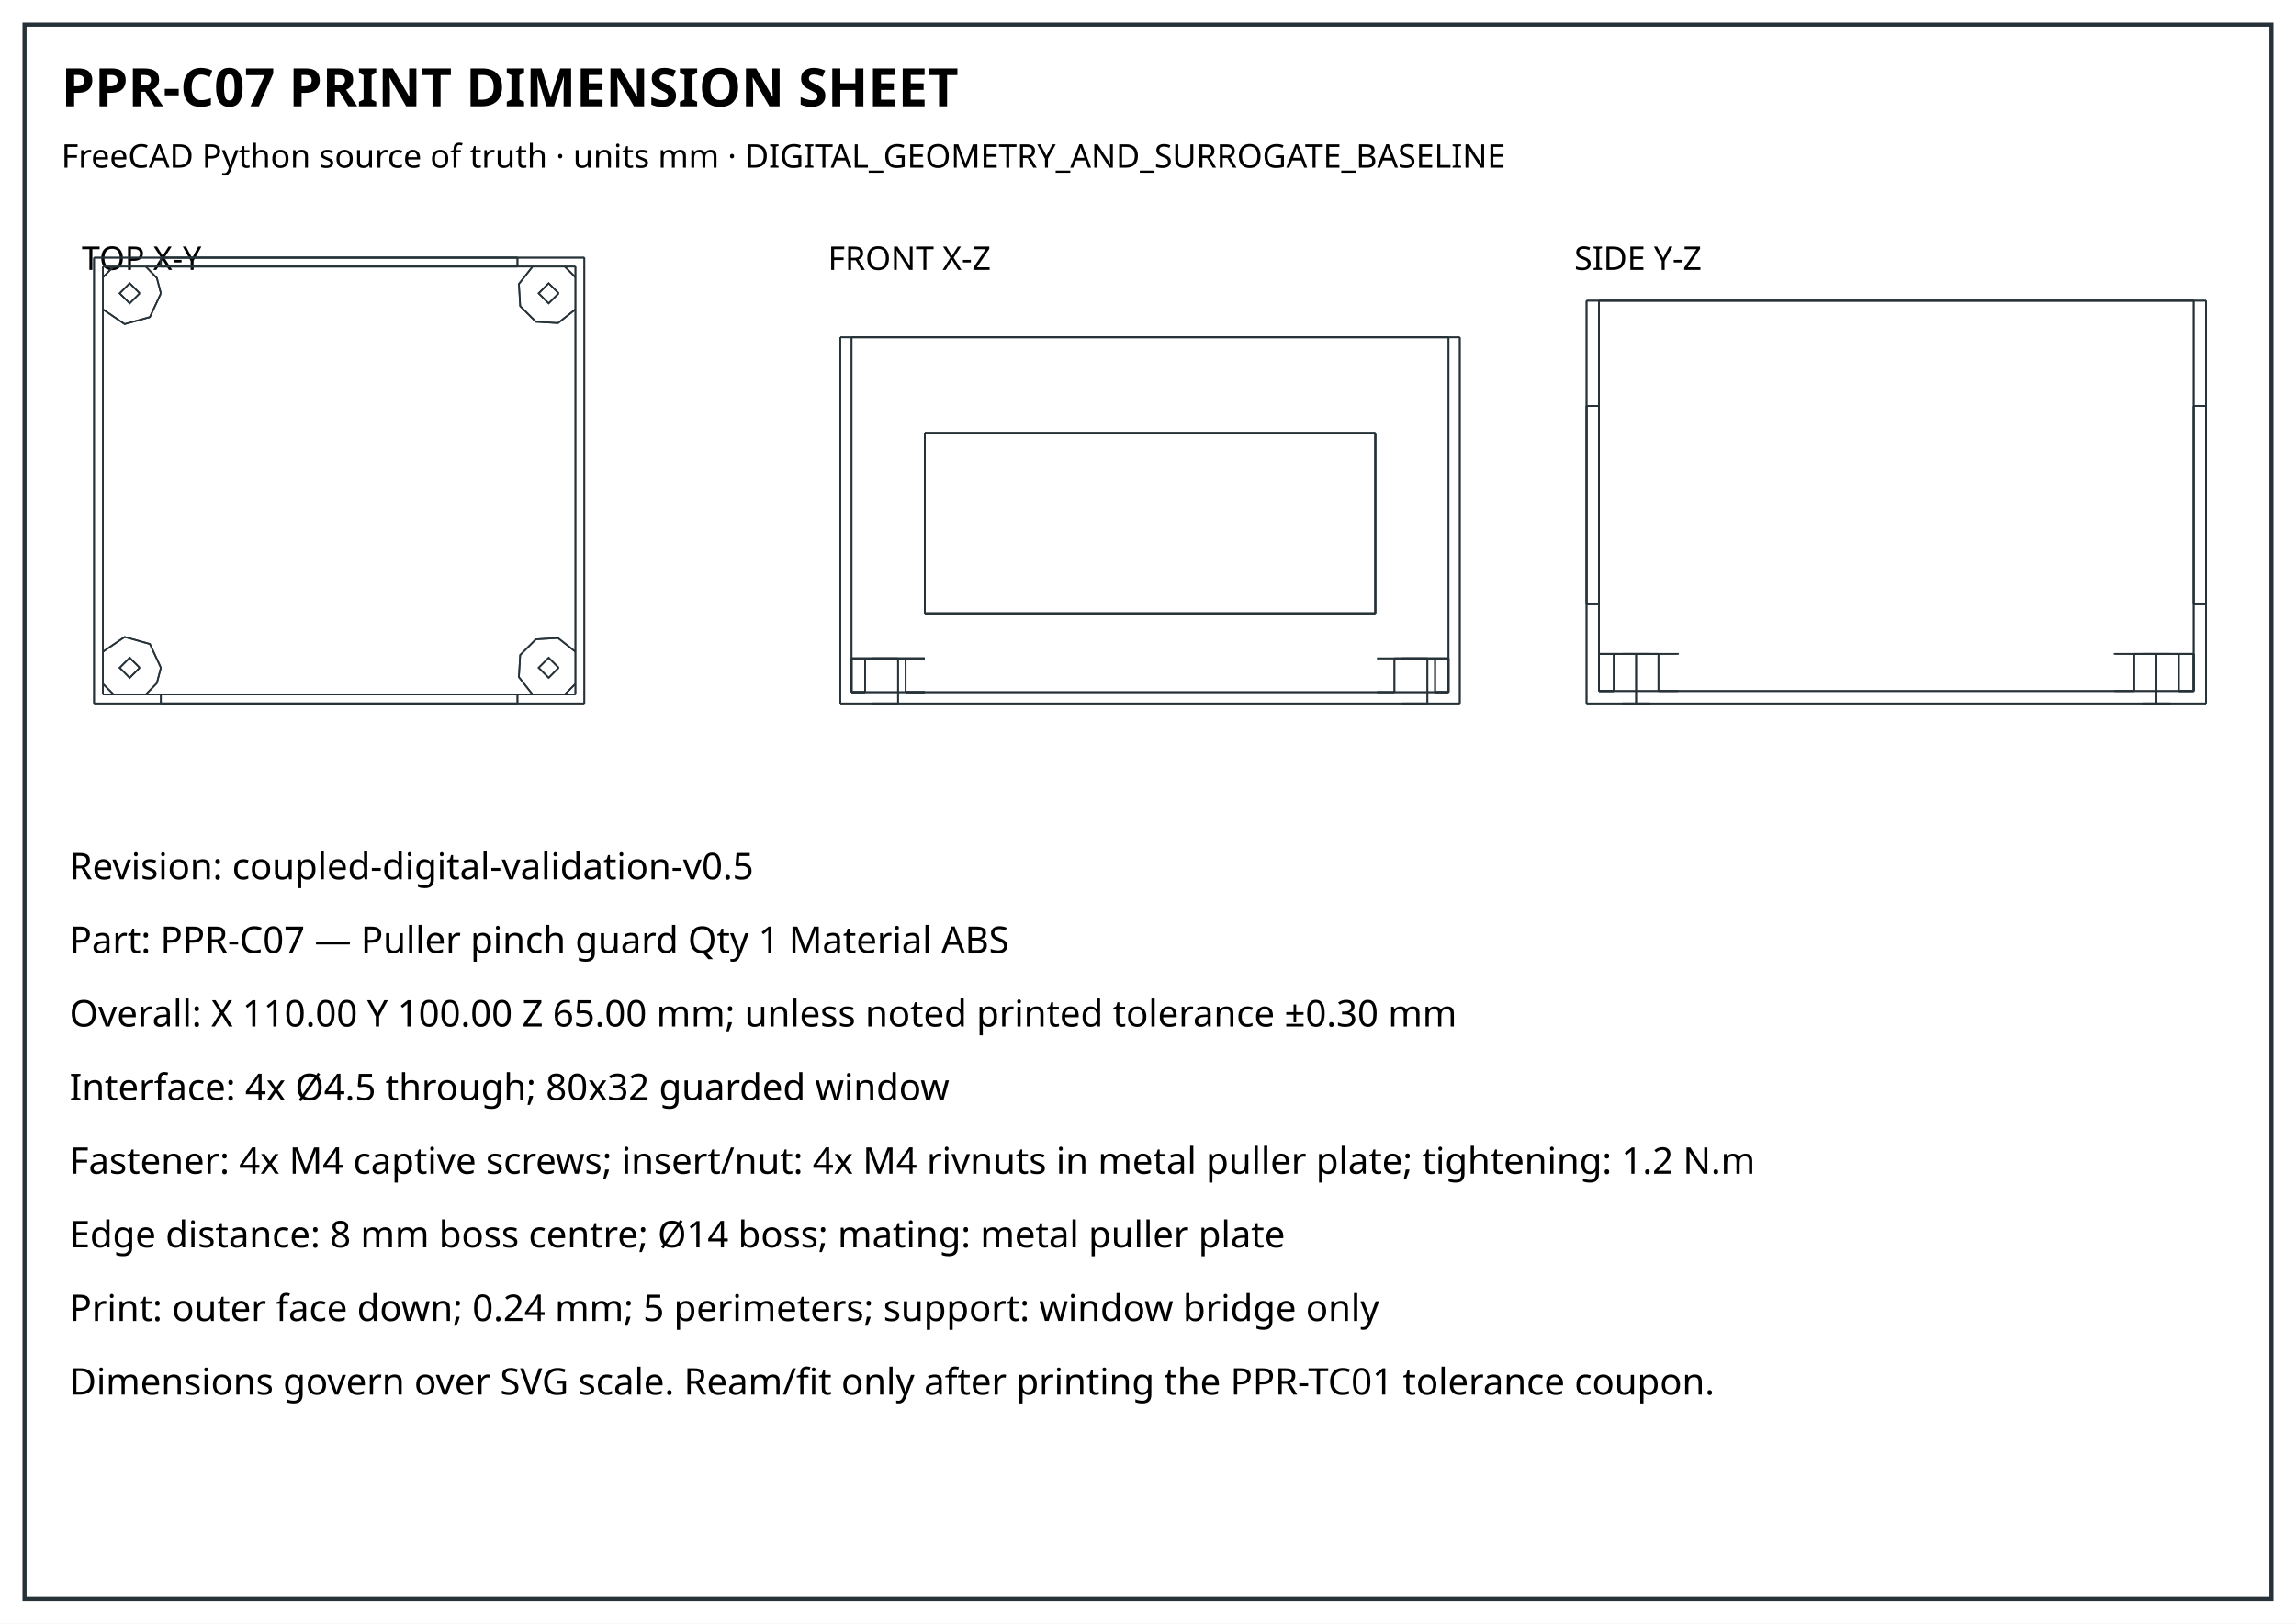
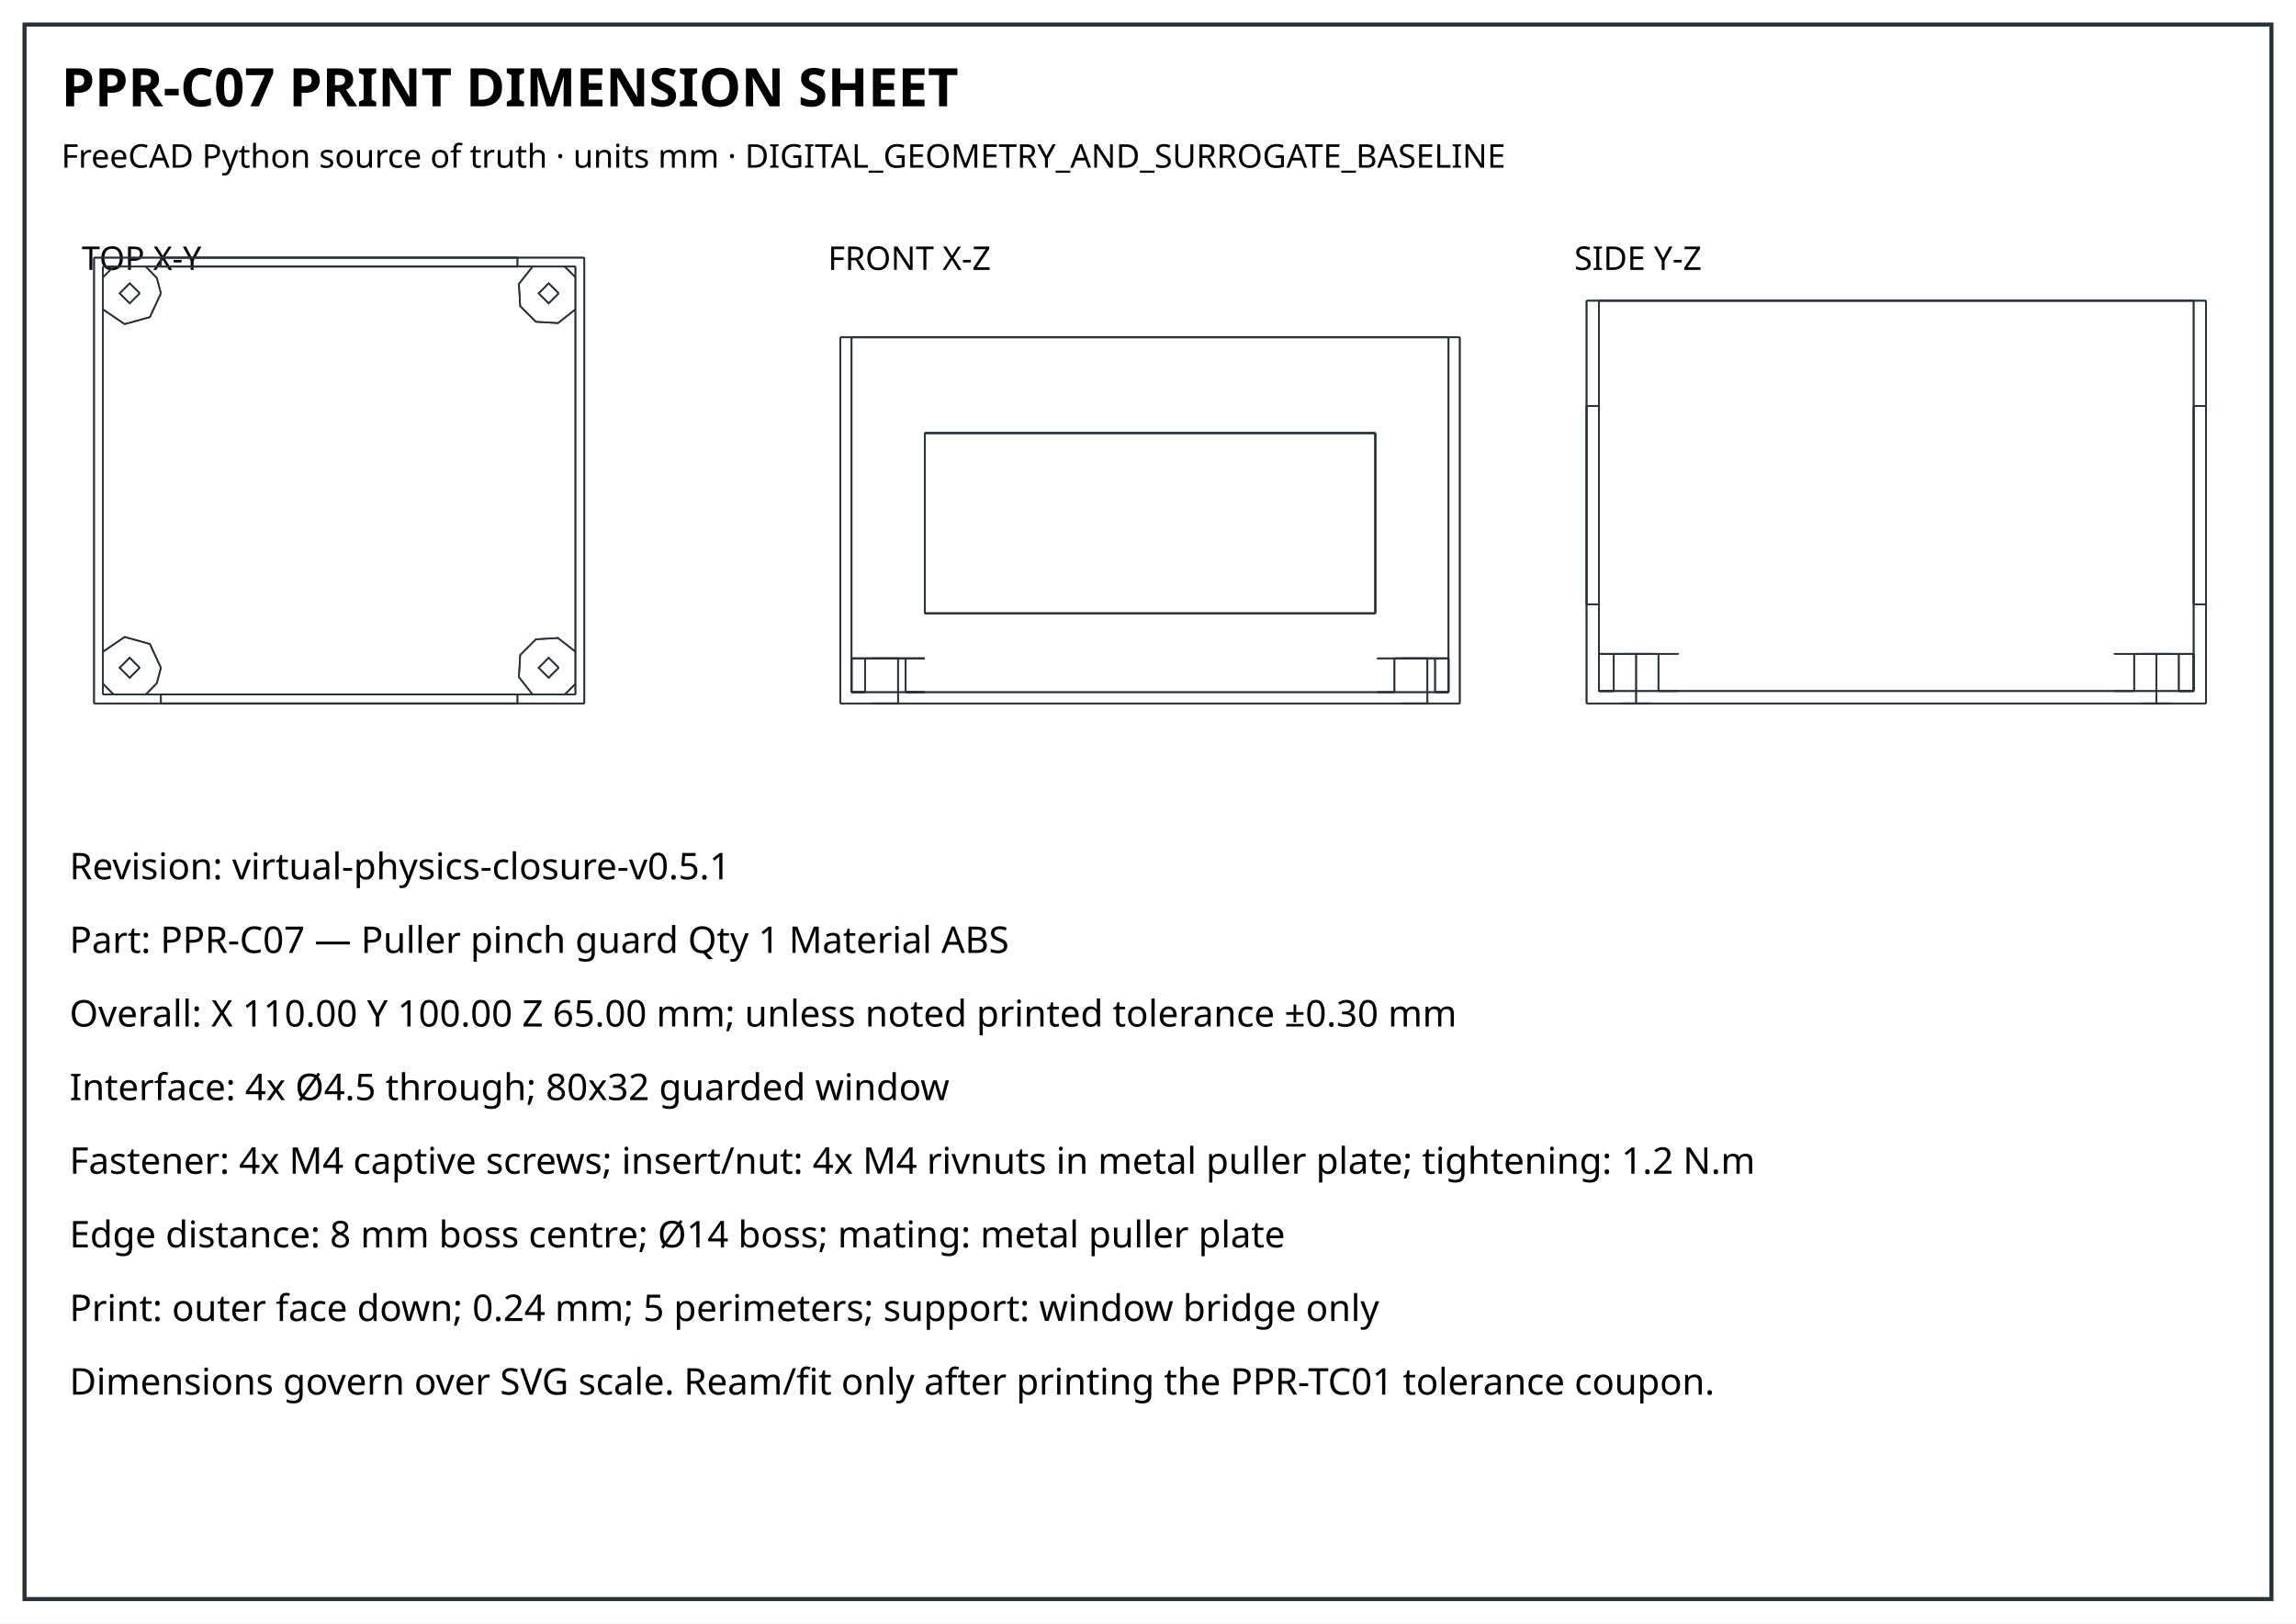
<svg xmlns="http://www.w3.org/2000/svg" width="1123" height="794" viewBox="0 0 1123 794">
  <rect width="1123" height="794" fill="white" />
  <rect x="12" y="12" width="1099" height="770" fill="none" stroke="#263238" stroke-width="2" />
  <text x="30" y="52" font-size="26" font-family="sans-serif" font-weight="bold">PPR-C07 PRINT DIMENSION SHEET</text>
  <text x="30" y="82" font-size="16" font-family="sans-serif">FreeCAD Python source of truth · units mm · DIGITAL_GEOMETRY_AND_SURROGATE_BASELINE</text>
  <g font-family="sans-serif">
    <text x="40" y="132" font-size="16">TOP X-Y</text>
    <polyline points="46.00,344.00 46.00,344.00" fill="none" stroke="#263238" stroke-width="0.8" />
    <polyline points="46.00,344.00 46.00,126.00" fill="none" stroke="#263238" stroke-width="0.8" />
    <polyline points="46.00,126.00 46.00,126.00" fill="none" stroke="#263238" stroke-width="0.8" />
    <polyline points="46.00,344.00 46.00,126.00" fill="none" stroke="#263238" stroke-width="0.8" />
    <polyline points="46.00,344.00 285.80,344.00" fill="none" stroke="#263238" stroke-width="0.8" />
    <polyline points="285.80,344.00 285.80,344.00" fill="none" stroke="#263238" stroke-width="0.8" />
    <polyline points="46.00,344.00 285.80,344.00" fill="none" stroke="#263238" stroke-width="0.8" />
    <polyline points="78.70,344.00 78.70,344.00" fill="none" stroke="#263238" stroke-width="0.8" />
    <polyline points="78.70,344.00 253.10,344.00" fill="none" stroke="#263238" stroke-width="0.8" />
    <polyline points="253.10,344.00 253.10,344.00" fill="none" stroke="#263238" stroke-width="0.8" />
    <polyline points="78.70,344.00 253.10,344.00" fill="none" stroke="#263238" stroke-width="0.8" />
    <polyline points="46.00,126.00 285.80,126.00" fill="none" stroke="#263238" stroke-width="0.8" />
    <polyline points="285.80,344.00 285.80,126.00" fill="none" stroke="#263238" stroke-width="0.8" />
    <polyline points="281.44,339.64 50.36,339.64" fill="none" stroke="#263238" stroke-width="0.8" />
    <polyline points="281.44,339.64 281.44,130.36" fill="none" stroke="#263238" stroke-width="0.8" />
    <polyline points="281.44,130.36 50.36,130.36" fill="none" stroke="#263238" stroke-width="0.8" />
    <polyline points="50.36,339.64 50.36,130.36" fill="none" stroke="#263238" stroke-width="0.8" />
    <polyline points="46.00,126.00 285.80,126.00" fill="none" stroke="#263238" stroke-width="0.8" />
    <polyline points="285.80,126.00 285.80,126.00" fill="none" stroke="#263238" stroke-width="0.8" />
    <polyline points="78.70,126.00 78.70,126.00" fill="none" stroke="#263238" stroke-width="0.8" />
    <polyline points="78.70,126.00 253.10,126.00" fill="none" stroke="#263238" stroke-width="0.8" />
    <polyline points="253.10,126.00 253.10,126.00" fill="none" stroke="#263238" stroke-width="0.8" />
    <polyline points="78.70,126.00 253.10,126.00" fill="none" stroke="#263238" stroke-width="0.8" />
    <polyline points="285.80,344.00 285.80,126.00" fill="none" stroke="#263238" stroke-width="0.8" />
    <polyline points="68.34,326.56 63.44,321.65 58.53,326.56 63.44,331.46 68.34,326.56" fill="none" stroke="#263238" stroke-width="0.8" />
    <polyline points="273.26,326.56 268.36,321.65 263.46,326.56 268.36,331.46 273.26,326.56" fill="none" stroke="#263238" stroke-width="0.8" />
    <polyline points="68.34,143.44 63.44,138.53 58.53,143.44 63.44,148.34 68.34,143.44" fill="none" stroke="#263238" stroke-width="0.8" />
    <polyline points="273.26,143.44 268.36,138.53 263.46,143.44 268.36,148.34 273.26,143.44" fill="none" stroke="#263238" stroke-width="0.8" />
    <polyline points="78.70,344.00 78.70,339.64" fill="none" stroke="#263238" stroke-width="0.8" />
    <polyline points="78.70,339.64 78.70,339.64" fill="none" stroke="#263238" stroke-width="0.8" />
    <polyline points="78.70,344.00 78.70,339.64" fill="none" stroke="#263238" stroke-width="0.8" />
    <polyline points="78.70,339.64 253.10,339.64" fill="none" stroke="#263238" stroke-width="0.8" />
    <polyline points="253.10,344.00 253.10,339.64" fill="none" stroke="#263238" stroke-width="0.8" />
    <polyline points="253.10,339.64 253.10,339.64" fill="none" stroke="#263238" stroke-width="0.8" />
    <polyline points="253.10,344.00 253.10,339.64" fill="none" stroke="#263238" stroke-width="0.8" />
    <polyline points="78.70,339.64 253.10,339.64" fill="none" stroke="#263238" stroke-width="0.8" />
    <polyline points="281.44,339.64 281.44,339.64" fill="none" stroke="#263238" stroke-width="0.8" />
    <polyline points="50.36,339.64 50.36,339.64" fill="none" stroke="#263238" stroke-width="0.8" />
    <polyline points="50.36,339.64 55.58,339.64" fill="none" stroke="#263238" stroke-width="0.8" />
    <polyline points="55.58,339.64 55.58,339.64" fill="none" stroke="#263238" stroke-width="0.8" />
    <polyline points="55.58,339.64 71.30,339.64" fill="none" stroke="#263238" stroke-width="0.8" />
    <polyline points="71.30,339.64 71.30,339.64" fill="none" stroke="#263238" stroke-width="0.8" />
    <polyline points="71.30,339.64 260.50,339.64" fill="none" stroke="#263238" stroke-width="0.8" />
    <polyline points="260.50,339.64 260.50,339.64" fill="none" stroke="#263238" stroke-width="0.8" />
    <polyline points="260.50,339.64 276.22,339.64" fill="none" stroke="#263238" stroke-width="0.8" />
    <polyline points="276.22,339.64 276.22,339.64" fill="none" stroke="#263238" stroke-width="0.8" />
    <polyline points="276.22,339.64 281.44,339.64" fill="none" stroke="#263238" stroke-width="0.8" />
    <polyline points="281.44,130.36 281.44,130.36" fill="none" stroke="#263238" stroke-width="0.8" />
    <polyline points="281.44,135.58 281.44,130.36" fill="none" stroke="#263238" stroke-width="0.8" />
    <polyline points="281.44,135.58 281.44,135.58" fill="none" stroke="#263238" stroke-width="0.8" />
    <polyline points="281.44,135.58 281.44,151.30" fill="none" stroke="#263238" stroke-width="0.8" />
    <polyline points="281.44,151.30 281.44,151.30" fill="none" stroke="#263238" stroke-width="0.8" />
    <polyline points="281.44,318.70 281.44,151.30" fill="none" stroke="#263238" stroke-width="0.8" />
    <polyline points="281.44,318.70 281.44,318.70" fill="none" stroke="#263238" stroke-width="0.8" />
    <polyline points="281.44,318.70 281.44,334.42" fill="none" stroke="#263238" stroke-width="0.8" />
    <polyline points="281.44,334.42 281.44,334.42" fill="none" stroke="#263238" stroke-width="0.8" />
    <polyline points="281.44,339.64 281.44,334.42" fill="none" stroke="#263238" stroke-width="0.8" />
    <polyline points="50.36,130.36 50.36,130.36" fill="none" stroke="#263238" stroke-width="0.8" />
    <polyline points="50.36,130.36 55.58,130.36" fill="none" stroke="#263238" stroke-width="0.8" />
    <polyline points="55.58,130.36 55.58,130.36" fill="none" stroke="#263238" stroke-width="0.8" />
    <polyline points="55.58,130.36 71.30,130.36" fill="none" stroke="#263238" stroke-width="0.8" />
    <polyline points="71.30,130.36 71.30,130.36" fill="none" stroke="#263238" stroke-width="0.8" />
    <polyline points="71.30,130.36 260.50,130.36" fill="none" stroke="#263238" stroke-width="0.8" />
    <polyline points="260.50,130.36 260.50,130.36" fill="none" stroke="#263238" stroke-width="0.8" />
    <polyline points="260.50,130.36 276.22,130.36" fill="none" stroke="#263238" stroke-width="0.8" />
    <polyline points="276.22,130.36 276.22,130.36" fill="none" stroke="#263238" stroke-width="0.8" />
    <polyline points="276.22,130.36 281.44,130.36" fill="none" stroke="#263238" stroke-width="0.8" />
    <polyline points="78.70,130.36 253.10,130.36" fill="none" stroke="#263238" stroke-width="0.8" />
    <polyline points="78.70,130.36 78.70,130.36" fill="none" stroke="#263238" stroke-width="0.8" />
    <polyline points="253.10,130.36 253.10,130.36" fill="none" stroke="#263238" stroke-width="0.8" />
    <polyline points="78.70,130.36 253.10,130.36" fill="none" stroke="#263238" stroke-width="0.8" />
    <polyline points="50.36,135.58 50.36,130.36" fill="none" stroke="#263238" stroke-width="0.8" />
    <polyline points="50.36,135.58 50.36,135.58" fill="none" stroke="#263238" stroke-width="0.8" />
    <polyline points="50.36,135.58 50.36,151.30" fill="none" stroke="#263238" stroke-width="0.8" />
    <polyline points="50.36,151.30 50.36,151.30" fill="none" stroke="#263238" stroke-width="0.8" />
    <polyline points="50.36,318.70 50.36,151.30" fill="none" stroke="#263238" stroke-width="0.8" />
    <polyline points="50.36,318.70 50.36,318.70" fill="none" stroke="#263238" stroke-width="0.8" />
    <polyline points="50.36,318.70 50.36,334.42" fill="none" stroke="#263238" stroke-width="0.8" />
    <polyline points="50.36,334.42 50.36,334.42" fill="none" stroke="#263238" stroke-width="0.8" />
    <polyline points="50.36,339.64 50.36,334.42" fill="none" stroke="#263238" stroke-width="0.8" />
    <polyline points="78.70,130.36 78.70,126.00" fill="none" stroke="#263238" stroke-width="0.8" />
    <polyline points="78.70,130.36 78.70,126.00" fill="none" stroke="#263238" stroke-width="0.8" />
    <polyline points="253.10,130.36 253.10,126.00" fill="none" stroke="#263238" stroke-width="0.8" />
    <polyline points="253.10,130.36 253.10,126.00" fill="none" stroke="#263238" stroke-width="0.8" />
    <polyline points="68.34,326.56 63.44,321.65 58.53,326.56 63.44,331.46 68.34,326.56" fill="none" stroke="#263238" stroke-width="0.8" />
    <polyline points="68.34,326.56 68.34,326.56" fill="none" stroke="#263238" stroke-width="0.8" />
    <polyline points="273.26,326.56 268.36,321.65 263.46,326.56 268.36,331.46 273.26,326.56" fill="none" stroke="#263238" stroke-width="0.8" />
    <polyline points="273.26,326.56 273.26,326.56" fill="none" stroke="#263238" stroke-width="0.8" />
    <polyline points="68.34,143.44 63.44,138.53 58.53,143.44 63.44,148.34 68.34,143.44" fill="none" stroke="#263238" stroke-width="0.8" />
    <polyline points="68.34,143.44 68.34,143.44" fill="none" stroke="#263238" stroke-width="0.8" />
    <polyline points="273.26,143.44 268.36,138.53 263.46,143.44 268.36,148.34 273.26,143.44" fill="none" stroke="#263238" stroke-width="0.8" />
    <polyline points="273.26,143.44 273.26,143.44" fill="none" stroke="#263238" stroke-width="0.8" />
    <polyline points="50.36,334.42 55.58,339.64" fill="none" stroke="#263238" stroke-width="0.8" />
    <polyline points="50.36,334.42 55.58,339.64" fill="none" stroke="#263238" stroke-width="0.8" />
    <polyline points="71.30,339.64 76.72,334.07 78.70,326.56" fill="none" stroke="#263238" stroke-width="0.8" />
    <polyline points="78.70,326.56 73.32,314.93 60.97,311.50 50.36,318.70" fill="none" stroke="#263238" stroke-width="0.8" />
    <polyline points="78.70,326.56 73.32,314.93 60.97,311.50 50.36,318.70" fill="none" stroke="#263238" stroke-width="0.8" />
    <polyline points="71.30,339.64 76.72,334.07 78.70,326.56" fill="none" stroke="#263238" stroke-width="0.8" />
    <polyline points="50.36,151.30 60.97,158.50 73.32,155.07 78.70,143.44" fill="none" stroke="#263238" stroke-width="0.8" />
    <polyline points="78.70,143.44 76.72,135.93 71.30,130.36" fill="none" stroke="#263238" stroke-width="0.8" />
    <polyline points="260.50,130.36 253.80,138.88 254.44,149.70 262.10,157.36 272.92,158.00 281.44,151.30" fill="none" stroke="#263238" stroke-width="0.8" />
    <polyline points="281.44,318.70 272.92,312.00 262.10,312.64 254.44,320.30 253.80,331.12 260.50,339.64" fill="none" stroke="#263238" stroke-width="0.8" />
    <polyline points="281.44,318.70 272.92,312.00 262.10,312.64 254.44,320.30 253.80,331.12 260.50,339.64" fill="none" stroke="#263238" stroke-width="0.8" />
    <polyline points="276.22,339.64 281.44,334.42" fill="none" stroke="#263238" stroke-width="0.8" />
    <polyline points="276.22,339.64 281.44,334.42" fill="none" stroke="#263238" stroke-width="0.8" />
    <polyline points="281.44,135.58 276.22,130.36" fill="none" stroke="#263238" stroke-width="0.8" />
    <polyline points="281.44,135.58 276.22,130.36" fill="none" stroke="#263238" stroke-width="0.8" />
    <polyline points="260.50,130.36 253.80,138.88 254.44,149.70 262.10,157.36 272.92,158.00 281.44,151.30" fill="none" stroke="#263238" stroke-width="0.8" />
    <polyline points="55.58,130.36 50.36,135.58" fill="none" stroke="#263238" stroke-width="0.8" />
    <polyline points="55.58,130.36 50.36,135.58" fill="none" stroke="#263238" stroke-width="0.8" />
    <polyline points="50.36,151.30 60.97,158.50 73.32,155.07 78.70,143.44" fill="none" stroke="#263238" stroke-width="0.8" />
    <polyline points="78.70,143.44 76.72,135.93 71.30,130.36" fill="none" stroke="#263238" stroke-width="0.8" />
    <text x="405" y="132" font-size="16">FRONT X-Z</text>
    <polyline points="411.00,344.00 411.00,164.95" fill="none" stroke="#263238" stroke-width="0.8" />
    <polyline points="411.00,164.95 411.00,164.95" fill="none" stroke="#263238" stroke-width="0.8" />
    <polyline points="411.00,344.00 411.00,164.95" fill="none" stroke="#263238" stroke-width="0.8" />
    <polyline points="411.00,344.00 411.00,344.00" fill="none" stroke="#263238" stroke-width="0.8" />
    <polyline points="411.00,344.00 714.00,344.00" fill="none" stroke="#263238" stroke-width="0.8" />
    <polyline points="714.00,344.00 714.00,164.95" fill="none" stroke="#263238" stroke-width="0.8" />
    <polyline points="411.00,164.95 714.00,164.95" fill="none" stroke="#263238" stroke-width="0.8" />
    <polyline points="452.32,299.93 452.32,211.78" fill="none" stroke="#263238" stroke-width="0.8" />
    <polyline points="452.32,211.78 672.68,211.78" fill="none" stroke="#263238" stroke-width="0.8" />
    <polyline points="672.68,299.93 672.68,211.78" fill="none" stroke="#263238" stroke-width="0.8" />
    <polyline points="452.32,299.93 672.68,299.93" fill="none" stroke="#263238" stroke-width="0.8" />
    <polyline points="411.00,164.95 714.00,164.95" fill="none" stroke="#263238" stroke-width="0.8" />
    <polyline points="714.00,164.95 714.00,164.95" fill="none" stroke="#263238" stroke-width="0.8" />
    <polyline points="708.49,164.95 416.51,164.95" fill="none" stroke="#263238" stroke-width="0.8" />
    <polyline points="708.49,164.95 708.49,164.95" fill="none" stroke="#263238" stroke-width="0.8" />
    <polyline points="708.49,164.95 416.51,164.95" fill="none" stroke="#263238" stroke-width="0.8" />
    <polyline points="416.51,164.95 416.51,164.95" fill="none" stroke="#263238" stroke-width="0.8" />
    <polyline points="411.00,344.00 714.00,344.00" fill="none" stroke="#263238" stroke-width="0.8" />
    <polyline points="714.00,344.00 714.00,164.95" fill="none" stroke="#263238" stroke-width="0.8" />
    <polyline points="452.32,299.93 452.32,211.78" fill="none" stroke="#263238" stroke-width="0.8" />
    <polyline points="452.32,211.78 672.68,211.78" fill="none" stroke="#263238" stroke-width="0.8" />
    <polyline points="672.68,299.93 672.68,211.78" fill="none" stroke="#263238" stroke-width="0.8" />
    <polyline points="452.32,299.93 672.68,299.93" fill="none" stroke="#263238" stroke-width="0.8" />
    <polyline points="714.00,344.00 714.00,344.00" fill="none" stroke="#263238" stroke-width="0.8" />
    <polyline points="439.23,344.00 433.04,344.00 426.84,344.00 433.04,344.00 439.23,344.00" fill="none" stroke="#263238" stroke-width="0.8" />
    <polyline points="698.16,344.00 691.96,344.00 685.77,344.00 691.96,344.00 698.16,344.00" fill="none" stroke="#263238" stroke-width="0.8" />
    <polyline points="439.23,344.00 433.04,344.00 426.84,344.00 433.04,344.00 439.23,344.00" fill="none" stroke="#263238" stroke-width="0.8" />
    <polyline points="698.16,344.00 691.96,344.00 685.77,344.00 691.96,344.00 698.16,344.00" fill="none" stroke="#263238" stroke-width="0.8" />
    <polyline points="452.32,211.78 452.32,211.78" fill="none" stroke="#263238" stroke-width="0.8" />
    <polyline points="452.32,211.78 452.32,299.93" fill="none" stroke="#263238" stroke-width="0.8" />
    <polyline points="452.32,299.93 452.32,299.93" fill="none" stroke="#263238" stroke-width="0.8" />
    <polyline points="452.32,211.78 672.68,211.78" fill="none" stroke="#263238" stroke-width="0.8" />
    <polyline points="672.68,211.78 672.68,211.78" fill="none" stroke="#263238" stroke-width="0.8" />
    <polyline points="672.68,211.78 672.68,299.93" fill="none" stroke="#263238" stroke-width="0.8" />
    <polyline points="672.68,299.93 672.68,299.93" fill="none" stroke="#263238" stroke-width="0.8" />
    <polyline points="452.32,299.93 672.68,299.93" fill="none" stroke="#263238" stroke-width="0.8" />
    <polyline points="708.49,338.49 708.49,164.95" fill="none" stroke="#263238" stroke-width="0.8" />
    <polyline points="416.51,338.49 416.51,164.95" fill="none" stroke="#263238" stroke-width="0.8" />
    <polyline points="416.51,338.49 423.10,338.49" fill="none" stroke="#263238" stroke-width="0.8" />
    <polyline points="423.10,338.49 423.10,321.96" fill="none" stroke="#263238" stroke-width="0.8" />
    <polyline points="423.10,321.96 442.97,321.96" fill="none" stroke="#263238" stroke-width="0.8" />
    <polyline points="442.97,338.49 442.97,321.96" fill="none" stroke="#263238" stroke-width="0.8" />
    <polyline points="442.97,338.49 682.03,338.49" fill="none" stroke="#263238" stroke-width="0.8" />
    <polyline points="682.03,338.49 682.03,321.96" fill="none" stroke="#263238" stroke-width="0.8" />
    <polyline points="682.03,321.96 701.90,321.96" fill="none" stroke="#263238" stroke-width="0.8" />
    <polyline points="701.90,338.49 701.90,321.96" fill="none" stroke="#263238" stroke-width="0.8" />
    <polyline points="701.90,338.49 708.49,338.49" fill="none" stroke="#263238" stroke-width="0.8" />
    <polyline points="708.49,338.49 708.49,164.95" fill="none" stroke="#263238" stroke-width="0.8" />
    <polyline points="708.49,338.49 708.49,338.49" fill="none" stroke="#263238" stroke-width="0.8" />
    <polyline points="708.49,338.49 708.49,321.96" fill="none" stroke="#263238" stroke-width="0.8" />
    <polyline points="708.49,321.96 708.49,321.96" fill="none" stroke="#263238" stroke-width="0.8" />
    <polyline points="708.49,338.49 708.49,321.96" fill="none" stroke="#263238" stroke-width="0.8" />
    <polyline points="708.49,338.49 708.49,338.49" fill="none" stroke="#263238" stroke-width="0.8" />
    <polyline points="708.49,338.49 708.49,321.96" fill="none" stroke="#263238" stroke-width="0.8" />
    <polyline points="708.49,321.96 708.49,321.96" fill="none" stroke="#263238" stroke-width="0.8" />
    <polyline points="708.49,338.49 708.49,321.96" fill="none" stroke="#263238" stroke-width="0.8" />
    <polyline points="708.49,338.49 708.49,338.49" fill="none" stroke="#263238" stroke-width="0.8" />
    <polyline points="416.51,338.49 416.51,164.95" fill="none" stroke="#263238" stroke-width="0.8" />
    <polyline points="416.51,338.49 423.10,338.49" fill="none" stroke="#263238" stroke-width="0.8" />
    <polyline points="423.10,338.49 423.10,321.96" fill="none" stroke="#263238" stroke-width="0.8" />
    <polyline points="423.10,321.96 442.97,321.96" fill="none" stroke="#263238" stroke-width="0.8" />
    <polyline points="442.97,338.49 442.97,321.96" fill="none" stroke="#263238" stroke-width="0.8" />
    <polyline points="442.97,338.49 682.03,338.49" fill="none" stroke="#263238" stroke-width="0.8" />
    <polyline points="682.03,338.49 682.03,321.96" fill="none" stroke="#263238" stroke-width="0.8" />
    <polyline points="682.03,321.96 701.90,321.96" fill="none" stroke="#263238" stroke-width="0.8" />
    <polyline points="701.90,338.49 701.90,321.96" fill="none" stroke="#263238" stroke-width="0.8" />
    <polyline points="701.90,338.49 708.49,338.49" fill="none" stroke="#263238" stroke-width="0.8" />
    <polyline points="452.32,211.78 672.68,211.78" fill="none" stroke="#263238" stroke-width="0.8" />
    <polyline points="452.32,211.78 452.32,299.93" fill="none" stroke="#263238" stroke-width="0.8" />
    <polyline points="672.68,211.78 672.68,299.93" fill="none" stroke="#263238" stroke-width="0.8" />
    <polyline points="452.32,299.93 672.68,299.93" fill="none" stroke="#263238" stroke-width="0.8" />
    <polyline points="416.51,338.49 416.51,338.49" fill="none" stroke="#263238" stroke-width="0.8" />
    <polyline points="416.51,338.49 416.51,321.96" fill="none" stroke="#263238" stroke-width="0.8" />
    <polyline points="416.51,321.96 416.51,321.96" fill="none" stroke="#263238" stroke-width="0.8" />
    <polyline points="416.51,338.49 416.51,321.96" fill="none" stroke="#263238" stroke-width="0.8" />
    <polyline points="416.51,338.49 416.51,338.49" fill="none" stroke="#263238" stroke-width="0.8" />
    <polyline points="416.51,338.49 416.51,321.96" fill="none" stroke="#263238" stroke-width="0.8" />
    <polyline points="416.51,321.96 416.51,321.96" fill="none" stroke="#263238" stroke-width="0.8" />
    <polyline points="416.51,338.49 416.51,321.96" fill="none" stroke="#263238" stroke-width="0.8" />
    <polyline points="416.51,338.49 416.51,338.49" fill="none" stroke="#263238" stroke-width="0.8" />
    <polyline points="452.32,211.78 452.32,211.78" fill="none" stroke="#263238" stroke-width="0.8" />
    <polyline points="452.32,299.93 452.32,299.93" fill="none" stroke="#263238" stroke-width="0.8" />
    <polyline points="672.68,211.78 672.68,211.78" fill="none" stroke="#263238" stroke-width="0.8" />
    <polyline points="672.68,299.93 672.68,299.93" fill="none" stroke="#263238" stroke-width="0.8" />
    <polyline points="439.23,321.96 433.04,321.96 426.84,321.96 433.04,321.96 439.23,321.96" fill="none" stroke="#263238" stroke-width="0.8" />
    <polyline points="439.23,344.00 439.23,321.96" fill="none" stroke="#263238" stroke-width="0.8" />
    <polyline points="698.16,321.96 691.96,321.96 685.77,321.96 691.96,321.96 698.16,321.96" fill="none" stroke="#263238" stroke-width="0.8" />
    <polyline points="698.16,344.00 698.16,321.96" fill="none" stroke="#263238" stroke-width="0.8" />
    <polyline points="439.23,321.96 433.04,321.96 426.84,321.96 433.04,321.96 439.23,321.96" fill="none" stroke="#263238" stroke-width="0.8" />
    <polyline points="439.23,344.00 439.23,321.96" fill="none" stroke="#263238" stroke-width="0.8" />
    <polyline points="698.16,321.96 691.96,321.96 685.77,321.96 691.96,321.96 698.16,321.96" fill="none" stroke="#263238" stroke-width="0.8" />
    <polyline points="698.16,344.00 698.16,321.96" fill="none" stroke="#263238" stroke-width="0.8" />
    <polyline points="416.51,338.49 423.10,338.49" fill="none" stroke="#263238" stroke-width="0.8" />
    <polyline points="416.51,321.96 423.10,321.96" fill="none" stroke="#263238" stroke-width="0.8" />
    <polyline points="442.97,321.96 449.82,321.96 452.32,321.96" fill="none" stroke="#263238" stroke-width="0.8" />
    <polyline points="452.32,321.96 445.52,321.96 429.91,321.96 416.51,321.96" fill="none" stroke="#263238" stroke-width="0.8" />
    <polyline points="452.32,338.49 445.52,338.49 429.91,338.49 416.51,338.49" fill="none" stroke="#263238" stroke-width="0.8" />
    <polyline points="442.97,338.49 449.82,338.49 452.32,338.49" fill="none" stroke="#263238" stroke-width="0.8" />
    <polyline points="416.51,338.49 429.91,338.49 445.52,338.49 452.32,338.49" fill="none" stroke="#263238" stroke-width="0.8" />
    <polyline points="452.32,338.49 449.82,338.49 442.97,338.49" fill="none" stroke="#263238" stroke-width="0.8" />
    <polyline points="682.03,338.49 673.56,338.49 674.38,338.49 684.06,338.49 697.73,338.49 708.49,338.49" fill="none" stroke="#263238" stroke-width="0.8" />
    <polyline points="708.49,338.49 697.73,338.49 684.06,338.49 674.38,338.49 673.56,338.49 682.03,338.49" fill="none" stroke="#263238" stroke-width="0.8" />
    <polyline points="708.49,321.96 697.73,321.96 684.06,321.96 674.38,321.96 673.56,321.96 682.03,321.96" fill="none" stroke="#263238" stroke-width="0.8" />
    <polyline points="701.90,321.96 708.49,321.96" fill="none" stroke="#263238" stroke-width="0.8" />
    <polyline points="701.90,338.49 708.49,338.49" fill="none" stroke="#263238" stroke-width="0.8" />
    <polyline points="708.49,338.49 701.90,338.49" fill="none" stroke="#263238" stroke-width="0.8" />
    <polyline points="708.49,321.96 701.90,321.96" fill="none" stroke="#263238" stroke-width="0.8" />
    <polyline points="682.03,321.96 673.56,321.96 674.38,321.96 684.06,321.96 697.73,321.96 708.49,321.96" fill="none" stroke="#263238" stroke-width="0.8" />
    <polyline points="423.10,338.49 416.51,338.49" fill="none" stroke="#263238" stroke-width="0.8" />
    <polyline points="423.10,321.96 416.51,321.96" fill="none" stroke="#263238" stroke-width="0.8" />
    <polyline points="416.51,321.96 429.91,321.96 445.52,321.96 452.32,321.96" fill="none" stroke="#263238" stroke-width="0.8" />
    <polyline points="452.32,321.96 449.82,321.96 442.97,321.96" fill="none" stroke="#263238" stroke-width="0.8" />
    <text x="770" y="132" font-size="16">SIDE Y-Z</text>
    <polyline points="776.00,344.00 776.00,147.05" fill="none" stroke="#263238" stroke-width="0.8" />
    <polyline points="776.00,147.05 1079.00,147.05" fill="none" stroke="#263238" stroke-width="0.8" />
    <polyline points="1079.00,344.00 1079.00,147.05" fill="none" stroke="#263238" stroke-width="0.8" />
    <polyline points="776.00,344.00 1079.00,344.00" fill="none" stroke="#263238" stroke-width="0.8" />
    <polyline points="776.00,344.00 776.00,344.00" fill="none" stroke="#263238" stroke-width="0.8" />
    <polyline points="776.00,344.00 776.00,147.05" fill="none" stroke="#263238" stroke-width="0.8" />
    <polyline points="776.00,147.05 776.00,147.05" fill="none" stroke="#263238" stroke-width="0.8" />
    <polyline points="776.00,295.52 776.00,198.56" fill="none" stroke="#263238" stroke-width="0.8" />
    <polyline points="776.00,198.56 776.00,198.56" fill="none" stroke="#263238" stroke-width="0.8" />
    <polyline points="776.00,295.52 776.00,198.56" fill="none" stroke="#263238" stroke-width="0.8" />
    <polyline points="776.00,295.52 776.00,295.52" fill="none" stroke="#263238" stroke-width="0.8" />
    <polyline points="1079.00,147.05 1079.00,147.05" fill="none" stroke="#263238" stroke-width="0.8" />
    <polyline points="776.00,147.05 1079.00,147.05" fill="none" stroke="#263238" stroke-width="0.8" />
    <polyline points="782.06,147.05 782.06,147.05" fill="none" stroke="#263238" stroke-width="0.8" />
    <polyline points="782.06,147.05 1072.94,147.05" fill="none" stroke="#263238" stroke-width="0.8" />
    <polyline points="1072.94,147.05 1072.94,147.05" fill="none" stroke="#263238" stroke-width="0.8" />
    <polyline points="782.06,147.05 1072.94,147.05" fill="none" stroke="#263238" stroke-width="0.8" />
    <polyline points="1079.00,344.00 1079.00,344.00" fill="none" stroke="#263238" stroke-width="0.8" />
    <polyline points="1079.00,344.00 1079.00,147.05" fill="none" stroke="#263238" stroke-width="0.8" />
    <polyline points="1079.00,295.52 1079.00,198.56" fill="none" stroke="#263238" stroke-width="0.8" />
    <polyline points="1079.00,198.56 1079.00,198.56" fill="none" stroke="#263238" stroke-width="0.8" />
    <polyline points="1079.00,295.52 1079.00,198.56" fill="none" stroke="#263238" stroke-width="0.8" />
    <polyline points="1079.00,295.52 1079.00,295.52" fill="none" stroke="#263238" stroke-width="0.8" />
    <polyline points="776.00,344.00 1079.00,344.00" fill="none" stroke="#263238" stroke-width="0.8" />
    <polyline points="800.24,344.00 807.06,344.00 800.24,344.00 793.42,344.00 800.24,344.00" fill="none" stroke="#263238" stroke-width="0.8" />
    <polyline points="800.24,344.00 807.06,344.00 800.24,344.00 793.42,344.00 800.24,344.00" fill="none" stroke="#263238" stroke-width="0.8" />
    <polyline points="1054.76,344.00 1061.58,344.00 1054.76,344.00 1047.94,344.00 1054.76,344.00" fill="none" stroke="#263238" stroke-width="0.8" />
    <polyline points="1054.76,344.00 1061.58,344.00 1054.76,344.00 1047.94,344.00 1054.76,344.00" fill="none" stroke="#263238" stroke-width="0.8" />
    <polyline points="776.00,198.56 782.06,198.56" fill="none" stroke="#263238" stroke-width="0.8" />
    <polyline points="782.06,198.56 782.06,295.52" fill="none" stroke="#263238" stroke-width="0.8" />
    <polyline points="776.00,295.52 782.06,295.52" fill="none" stroke="#263238" stroke-width="0.8" />
    <polyline points="782.06,198.56 782.06,198.56" fill="none" stroke="#263238" stroke-width="0.8" />
    <polyline points="776.00,198.56 782.06,198.56" fill="none" stroke="#263238" stroke-width="0.8" />
    <polyline points="782.06,198.56 782.06,295.52" fill="none" stroke="#263238" stroke-width="0.8" />
    <polyline points="776.00,295.52 782.06,295.52" fill="none" stroke="#263238" stroke-width="0.8" />
    <polyline points="782.06,295.52 782.06,295.52" fill="none" stroke="#263238" stroke-width="0.8" />
    <polyline points="782.06,337.94 782.06,147.05" fill="none" stroke="#263238" stroke-width="0.8" />
    <polyline points="782.06,337.94 782.06,147.05" fill="none" stroke="#263238" stroke-width="0.8" />
    <polyline points="782.06,337.94 782.06,337.94" fill="none" stroke="#263238" stroke-width="0.8" />
    <polyline points="782.06,337.94 782.06,319.76" fill="none" stroke="#263238" stroke-width="0.8" />
    <polyline points="782.06,319.76 782.06,319.76" fill="none" stroke="#263238" stroke-width="0.8" />
    <polyline points="782.06,337.94 782.06,319.76" fill="none" stroke="#263238" stroke-width="0.8" />
    <polyline points="782.06,337.94 782.06,337.94" fill="none" stroke="#263238" stroke-width="0.8" />
    <polyline points="782.06,337.94 782.06,319.76" fill="none" stroke="#263238" stroke-width="0.8" />
    <polyline points="782.06,319.76 782.06,319.76" fill="none" stroke="#263238" stroke-width="0.8" />
    <polyline points="782.06,337.94 782.06,319.76" fill="none" stroke="#263238" stroke-width="0.8" />
    <polyline points="782.06,337.94 782.06,337.94" fill="none" stroke="#263238" stroke-width="0.8" />
    <polyline points="1072.94,337.94 1072.94,147.05" fill="none" stroke="#263238" stroke-width="0.8" />
    <polyline points="1065.68,337.94 1072.94,337.94" fill="none" stroke="#263238" stroke-width="0.8" />
    <polyline points="1065.68,337.94 1065.68,319.76" fill="none" stroke="#263238" stroke-width="0.8" />
    <polyline points="1065.68,319.76 1043.84,319.76" fill="none" stroke="#263238" stroke-width="0.8" />
    <polyline points="1043.84,337.94 1043.84,319.76" fill="none" stroke="#263238" stroke-width="0.8" />
    <polyline points="811.16,337.94 1043.84,337.94" fill="none" stroke="#263238" stroke-width="0.8" />
    <polyline points="811.16,337.94 811.16,319.76" fill="none" stroke="#263238" stroke-width="0.8" />
    <polyline points="811.16,319.76 789.32,319.76" fill="none" stroke="#263238" stroke-width="0.8" />
    <polyline points="789.32,337.94 789.32,319.76" fill="none" stroke="#263238" stroke-width="0.8" />
    <polyline points="782.06,337.94 789.32,337.94" fill="none" stroke="#263238" stroke-width="0.8" />
    <polyline points="1072.94,337.94 1072.94,147.05" fill="none" stroke="#263238" stroke-width="0.8" />
    <polyline points="1072.94,337.94 1072.94,337.94" fill="none" stroke="#263238" stroke-width="0.8" />
    <polyline points="1072.94,337.94 1072.94,319.76" fill="none" stroke="#263238" stroke-width="0.8" />
    <polyline points="1072.94,319.76 1072.94,319.76" fill="none" stroke="#263238" stroke-width="0.8" />
    <polyline points="1072.94,337.94 1072.94,319.76" fill="none" stroke="#263238" stroke-width="0.8" />
    <polyline points="1072.94,337.94 1072.94,337.94" fill="none" stroke="#263238" stroke-width="0.8" />
    <polyline points="1072.94,337.94 1072.94,319.76" fill="none" stroke="#263238" stroke-width="0.8" />
    <polyline points="1072.94,319.76 1072.94,319.76" fill="none" stroke="#263238" stroke-width="0.8" />
    <polyline points="1072.94,337.94 1072.94,319.76" fill="none" stroke="#263238" stroke-width="0.8" />
    <polyline points="1072.94,337.94 1072.94,337.94" fill="none" stroke="#263238" stroke-width="0.8" />
    <polyline points="1072.94,198.56 1072.94,198.56" fill="none" stroke="#263238" stroke-width="0.8" />
    <polyline points="1072.94,198.56 1072.94,295.52" fill="none" stroke="#263238" stroke-width="0.8" />
    <polyline points="1072.94,198.56 1072.94,295.52" fill="none" stroke="#263238" stroke-width="0.8" />
    <polyline points="1072.94,295.52 1072.94,295.52" fill="none" stroke="#263238" stroke-width="0.8" />
    <polyline points="1065.68,337.94 1072.94,337.94" fill="none" stroke="#263238" stroke-width="0.8" />
    <polyline points="1065.68,337.94 1065.68,319.76" fill="none" stroke="#263238" stroke-width="0.8" />
    <polyline points="1065.68,319.76 1043.84,319.76" fill="none" stroke="#263238" stroke-width="0.8" />
    <polyline points="1043.84,337.94 1043.84,319.76" fill="none" stroke="#263238" stroke-width="0.8" />
    <polyline points="811.16,337.94 1043.84,337.94" fill="none" stroke="#263238" stroke-width="0.8" />
    <polyline points="811.16,337.94 811.16,319.76" fill="none" stroke="#263238" stroke-width="0.8" />
    <polyline points="811.16,319.76 789.32,319.76" fill="none" stroke="#263238" stroke-width="0.8" />
    <polyline points="789.32,337.94 789.32,319.76" fill="none" stroke="#263238" stroke-width="0.8" />
    <polyline points="782.06,337.94 789.32,337.94" fill="none" stroke="#263238" stroke-width="0.8" />
    <polyline points="1072.94,198.56 1079.00,198.56" fill="none" stroke="#263238" stroke-width="0.8" />
    <polyline points="1072.94,295.52 1079.00,295.52" fill="none" stroke="#263238" stroke-width="0.8" />
    <polyline points="1072.94,198.56 1079.00,198.56" fill="none" stroke="#263238" stroke-width="0.8" />
    <polyline points="1072.94,295.52 1079.00,295.52" fill="none" stroke="#263238" stroke-width="0.8" />
    <polyline points="800.24,319.76 807.06,319.76 800.24,319.76 793.42,319.76 800.24,319.76" fill="none" stroke="#263238" stroke-width="0.8" />
    <polyline points="800.24,344.00 800.24,319.76" fill="none" stroke="#263238" stroke-width="0.8" />
    <polyline points="800.24,319.76 807.06,319.76 800.24,319.76 793.42,319.76 800.24,319.76" fill="none" stroke="#263238" stroke-width="0.8" />
    <polyline points="800.24,344.00 800.24,319.76" fill="none" stroke="#263238" stroke-width="0.8" />
    <polyline points="1054.76,319.76 1061.58,319.76 1054.76,319.76 1047.94,319.76 1054.76,319.76" fill="none" stroke="#263238" stroke-width="0.8" />
    <polyline points="1054.76,344.00 1054.76,319.76" fill="none" stroke="#263238" stroke-width="0.8" />
    <polyline points="1054.76,319.76 1061.58,319.76 1054.76,319.76 1047.94,319.76 1054.76,319.76" fill="none" stroke="#263238" stroke-width="0.8" />
    <polyline points="1054.76,344.00 1054.76,319.76" fill="none" stroke="#263238" stroke-width="0.8" />
    <polyline points="789.32,337.94 782.06,337.94" fill="none" stroke="#263238" stroke-width="0.8" />
    <polyline points="789.32,319.76 782.06,319.76" fill="none" stroke="#263238" stroke-width="0.8" />
    <polyline points="782.06,319.76 789.80,319.76 800.24,319.76" fill="none" stroke="#263238" stroke-width="0.8" />
    <polyline points="800.24,319.76 816.41,319.76 821.17,319.76 811.16,319.76" fill="none" stroke="#263238" stroke-width="0.8" />
    <polyline points="800.24,337.94 816.41,337.94 821.17,337.94 811.16,337.94" fill="none" stroke="#263238" stroke-width="0.8" />
    <polyline points="782.06,337.94 789.80,337.94 800.24,337.94" fill="none" stroke="#263238" stroke-width="0.8" />
    <polyline points="1043.84,337.94 1033.83,337.94 1038.59,337.94 1054.76,337.94" fill="none" stroke="#263238" stroke-width="0.8" />
    <polyline points="1054.76,337.94 1065.20,337.94 1072.94,337.94" fill="none" stroke="#263238" stroke-width="0.8" />
    <polyline points="1072.94,337.94 1061.10,337.94 1046.07,337.94 1035.41,337.94 1034.52,337.94 1043.84,337.94" fill="none" stroke="#263238" stroke-width="0.8" />
    <polyline points="811.16,337.94 820.48,337.94 819.59,337.94 808.93,337.94 793.90,337.94 782.06,337.94" fill="none" stroke="#263238" stroke-width="0.8" />
    <polyline points="811.16,319.76 820.48,319.76 819.59,319.76 808.93,319.76 793.90,319.76 782.06,319.76" fill="none" stroke="#263238" stroke-width="0.8" />
    <polyline points="782.06,319.76 789.32,319.76" fill="none" stroke="#263238" stroke-width="0.8" />
    <polyline points="782.06,337.94 789.32,337.94" fill="none" stroke="#263238" stroke-width="0.8" />
    <polyline points="1065.68,337.94 1072.94,337.94" fill="none" stroke="#263238" stroke-width="0.8" />
    <polyline points="1065.68,319.76 1072.94,319.76" fill="none" stroke="#263238" stroke-width="0.8" />
    <polyline points="1072.94,319.76 1061.10,319.76 1046.07,319.76 1035.41,319.76 1034.52,319.76 1043.84,319.76" fill="none" stroke="#263238" stroke-width="0.8" />
    <polyline points="1072.94,337.94 1065.68,337.94" fill="none" stroke="#263238" stroke-width="0.8" />
    <polyline points="1072.94,319.76 1065.68,319.76" fill="none" stroke="#263238" stroke-width="0.8" />
    <polyline points="1043.84,319.76 1033.83,319.76 1038.59,319.76 1054.76,319.76" fill="none" stroke="#263238" stroke-width="0.8" />
    <polyline points="1054.76,319.76 1065.20,319.76 1072.94,319.76" fill="none" stroke="#263238" stroke-width="0.8" />
-     <text x="34" y="430" font-size="18">Revision: coupled-digital-validation-v0.5</text>
+     <text x="34" y="430" font-size="18">Revision: virtual-physics-closure-v0.5.1</text>
    <text x="34" y="466" font-size="18">Part: PPR-C07 — Puller pinch guard  Qty 1  Material ABS</text>
    <text x="34" y="502" font-size="18">Overall: X 110.00  Y 100.00  Z 65.00 mm; unless noted printed tolerance ±0.30 mm</text>
    <text x="34" y="538" font-size="18">Interface: 4x Ø4.5 through; 80x32 guarded window</text>
    <text x="34" y="574" font-size="18">Fastener: 4x M4 captive screws; insert/nut: 4x M4 rivnuts in metal puller plate; tightening: 1.2 N.m</text>
    <text x="34" y="610" font-size="18">Edge distance: 8 mm boss centre; Ø14 boss; mating: metal puller plate</text>
    <text x="34" y="646" font-size="18">Print: outer face down; 0.24 mm; 5 perimeters; support: window bridge only</text>
    <text x="34" y="682" font-size="18">Dimensions govern over SVG scale. Ream/fit only after printing the PPR-TC01 tolerance coupon.</text>
  </g>
</svg>
